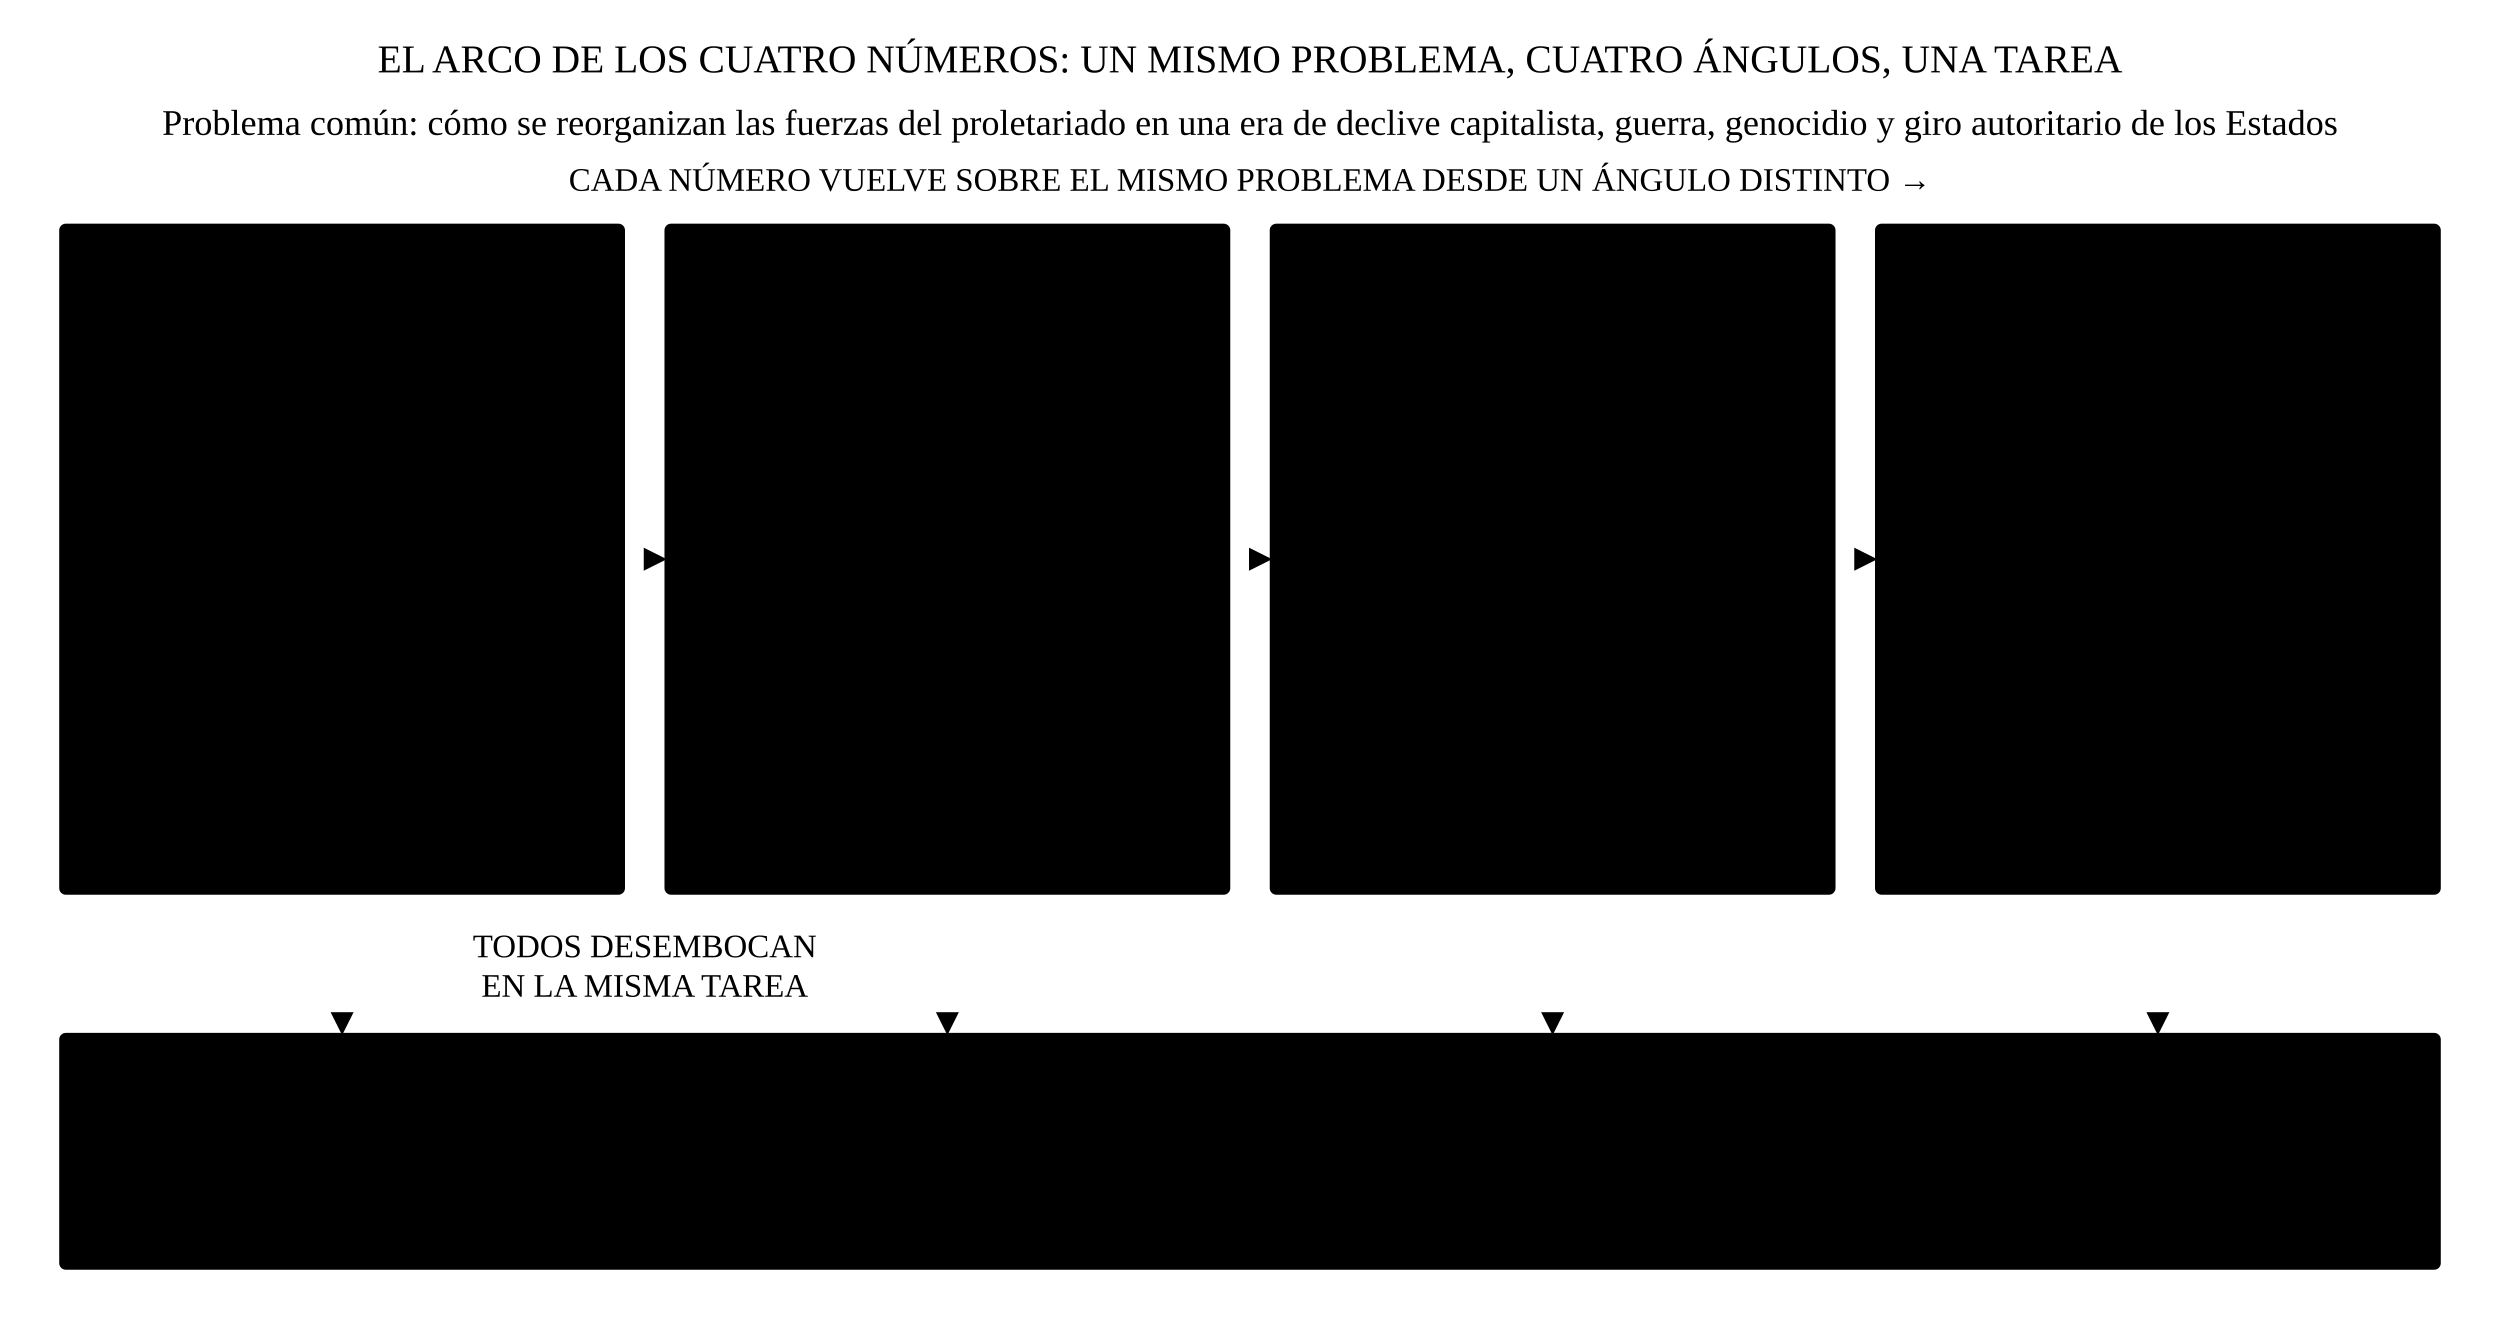
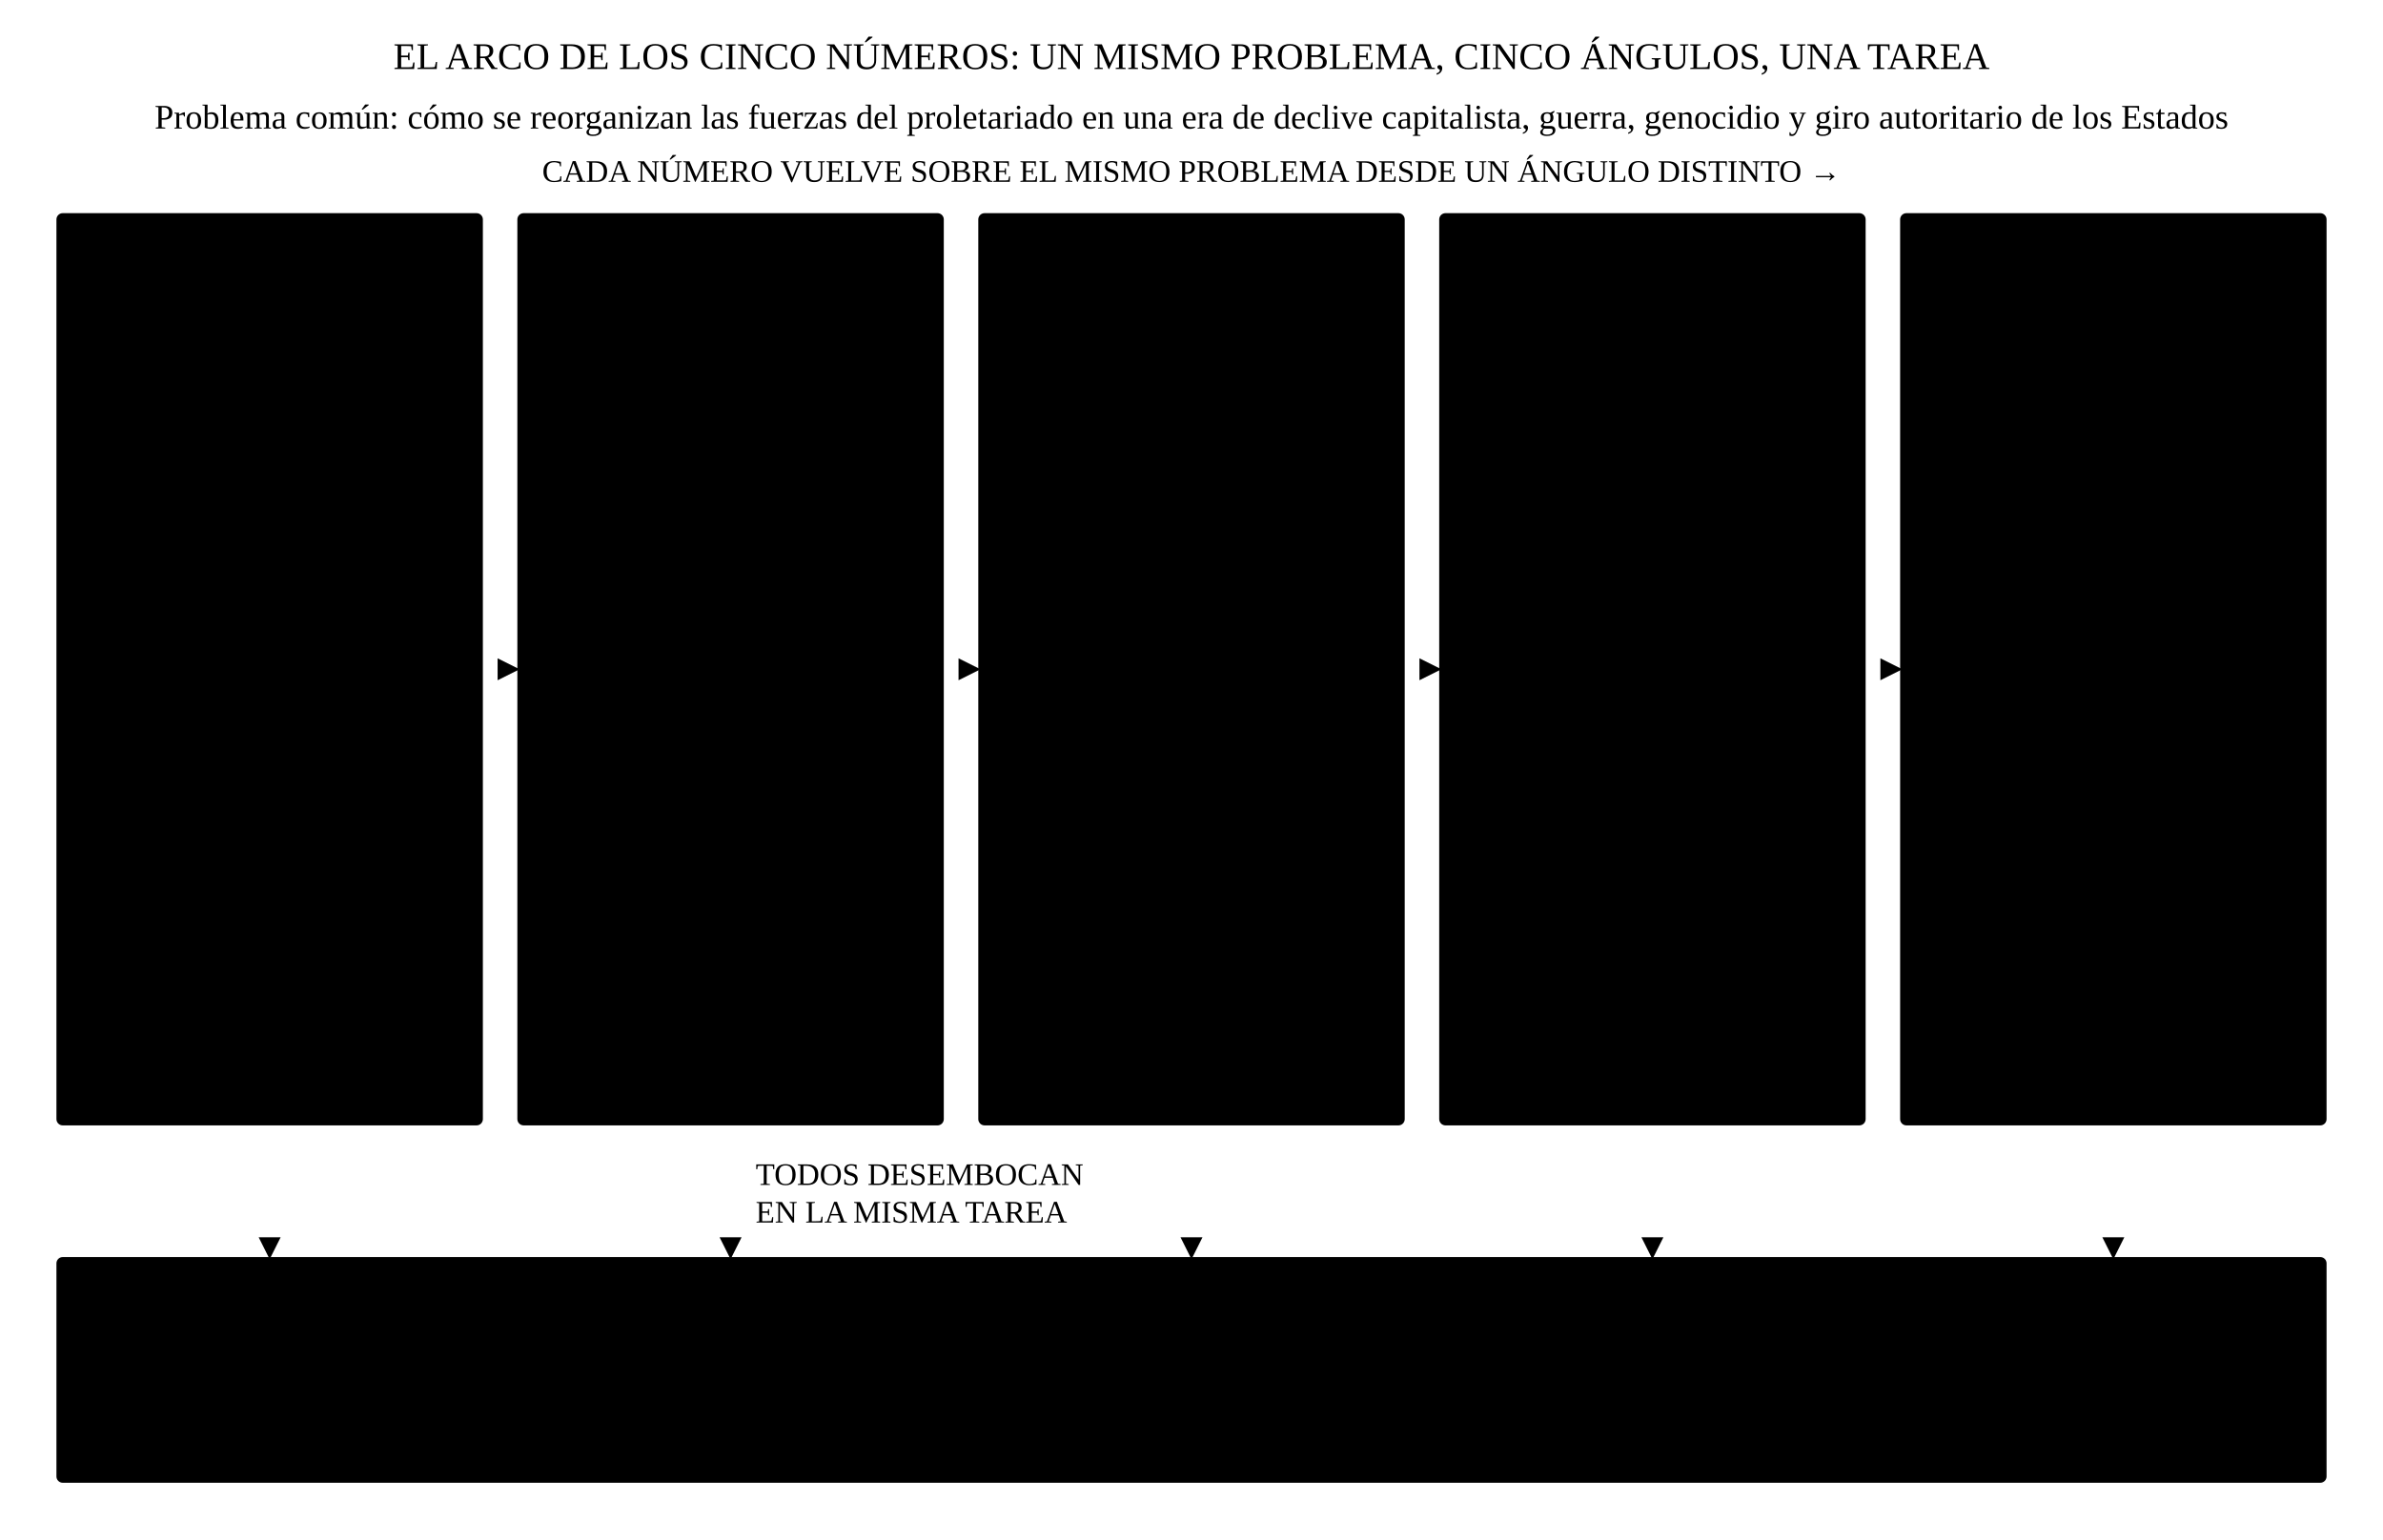
- <svg xmlns="http://www.w3.org/2000/svg" aria-label="Los cuatro números de Nuevo Ciclo como pasos de un mismo argumento: cada uno aborda el mismo problema desde un ángulo distinto y todos desembocan en el partido comunista de masas e internacional." role="img" viewBox="0 0 760 404">
+ <svg xmlns="http://www.w3.org/2000/svg" role="img" aria-label="Los cinco números de Nuevo Ciclo como pasos de un mismo argumento: cada uno aborda el mismo problema desde un ángulo distinto y todos desembocan en el partido comunista de masas e internacional." viewBox="0 0 760 491">
  <defs>
-     <marker id="nc-hero-arrow" markerHeight="7" markerWidth="7" orient="auto-start-reverse" refX="9" refY="5" viewBox="0 0 10 10">
+     <marker id="nc-hero-arrow" viewBox="0 0 10 10" refX="9" refY="5" markerWidth="7" markerHeight="7" orient="auto-start-reverse">
      <path d="M0 0L10 5L0 10z" class="sv-arrow" />
    </marker>
  </defs>
-   <text class="sv-t3" text-anchor="middle" x="380" y="22">EL ARCO DE LOS CUATRO NÚMEROS: UN MISMO PROBLEMA, CUATRO ÁNGULOS, UNA TAREA</text>
-   <text class="sv-t2" text-anchor="middle" x="380" y="41" style="font-size:11px">Problema común: cómo se reorganizan las fuerzas del proletariado en una era de declive capitalista, guerra, genocidio y giro autoritario de los Estados</text>
-   <text class="sv-t3" text-anchor="middle" x="380" y="58" style="font-size:10px">CADA NÚMERO VUELVE SOBRE EL MISMO PROBLEMA DESDE UN ÁNGULO DISTINTO  →</text>
-   <rect class="sv-box" height="204" rx="2" width="172" x="18" y="68" />
-   <text class="sv-t" text-anchor="middle" x="104.0" y="89" style="font-size:13.4px;letter-spacing:0">#001 · Septiembre 2025</text>
-   <text class="sv-t3" text-anchor="middle" x="104.0" y="105" style="font-size:9.5px">ÁNGULO DEL NÚMERO</text>
-   <text class="sv-t2" text-anchor="middle" x="104.0" y="119.0" style="font-size:11.5px">fija el diagnóstico</text>
-   <text class="sv-t2" text-anchor="middle" x="104.0" y="132.5" style="font-size:11.5px">de época</text>
-   <text class="sv-t3" text-anchor="middle" x="104.0" y="161.5" style="font-size:9.5px">TEMAS</text>
-   <text class="sv-t2" text-anchor="middle" x="104.0" y="175.5" style="font-size:11.5px">diagnóstico de época:</text>
-   <text class="sv-t2" text-anchor="middle" x="104.0" y="189.0" style="font-size:11.5px">declive, guerra, represión,</text>
-   <text class="sv-t2" text-anchor="middle" x="104.0" y="202.5" style="font-size:11.5px">Gaza, España</text>
-   <text class="sv-t3" text-anchor="middle" x="104.0" y="218.0" style="font-size:9.5px">AUTORES</text>
-   <text class="sv-t2" text-anchor="middle" x="104.0" y="232.0" style="font-size:11px">Aguiriano · Miasni · Gallardo</text>
-   <text class="sv-t2" text-anchor="middle" x="104.0" y="245.0" style="font-size:11px">Hernández · Villegas</text>
-   <text class="sv-t2" text-anchor="middle" x="104.0" y="258.0" style="font-size:11px">entrevista: Ray Brassier</text>
-   <line class="sv-line" x1="190" y1="170.0" x2="202" y2="170.0" marker-end="url(#nc-hero-arrow)" />
-   <rect class="sv-box" height="204" rx="2" width="172" x="202" y="68" />
-   <text class="sv-t" text-anchor="middle" x="288.0" y="89" style="font-size:13.4px;letter-spacing:0">#002 · Diciembre 2025</text>
-   <text class="sv-t3" text-anchor="middle" x="288.0" y="105" style="font-size:9.5px">ÁNGULO DEL NÚMERO</text>
-   <text class="sv-t2" text-anchor="middle" x="288.0" y="119.0" style="font-size:11.5px">las formas de la dominación</text>
-   <text class="sv-t2" text-anchor="middle" x="288.0" y="132.5" style="font-size:11.5px">de clase y la ausencia</text>
-   <text class="sv-t2" text-anchor="middle" x="288.0" y="146.0" style="font-size:11.5px">del sujeto</text>
-   <text class="sv-t3" text-anchor="middle" x="288.0" y="161.5" style="font-size:9.5px">TEMAS</text>
-   <text class="sv-t2" text-anchor="middle" x="288.0" y="175.5" style="font-size:11.5px">franquismo, neofeudalismo,</text>
-   <text class="sv-t2" text-anchor="middle" x="288.0" y="189.0" style="font-size:11.5px">Europa, siniestralidad,</text>
-   <text class="sv-t2" text-anchor="middle" x="288.0" y="202.5" style="font-size:11.5px">prensa</text>
-   <text class="sv-t3" text-anchor="middle" x="288.0" y="218.0" style="font-size:9.5px">AUTORES</text>
-   <text class="sv-t2" text-anchor="middle" x="288.0" y="232.0" style="font-size:11px">García · Ferrín · Juncales</text>
-   <text class="sv-t2" text-anchor="middle" x="288.0" y="245.0" style="font-size:11px">Palacios · Volodia</text>
-   <text class="sv-t2" text-anchor="middle" x="288.0" y="258.0" style="font-size:11px">entrevista: W. C. Roberts</text>
-   <line class="sv-line" x1="374" y1="170.0" x2="386" y2="170.0" marker-end="url(#nc-hero-arrow)" />
-   <rect class="sv-box" height="204" rx="2" width="172" x="386" y="68" />
-   <text class="sv-t" text-anchor="middle" x="472.0" y="89" style="font-size:13.4px;letter-spacing:0">#003 · Marzo 2026</text>
-   <text class="sv-t3" text-anchor="middle" x="472.0" y="105" style="font-size:9.5px">ÁNGULO DEL NÚMERO</text>
-   <text class="sv-t2" text-anchor="middle" x="472.0" y="119.0" style="font-size:11.5px">la reacción como</text>
-   <text class="sv-t2" text-anchor="middle" x="472.0" y="132.5" style="font-size:11.5px">producto del declive</text>
-   <text class="sv-t3" text-anchor="middle" x="472.0" y="161.5" style="font-size:9.5px">TEMAS</text>
-   <text class="sv-t2" text-anchor="middle" x="472.0" y="175.5" style="font-size:11.5px">Estado dual, OTAN,</text>
-   <text class="sv-t2" text-anchor="middle" x="472.0" y="189.0" style="font-size:11.5px">género, austeridad y</text>
-   <text class="sv-t2" text-anchor="middle" x="472.0" y="202.5" style="font-size:11.5px">fascismo</text>
-   <text class="sv-t3" text-anchor="middle" x="472.0" y="218.0" style="font-size:9.5px">AUTORES</text>
-   <text class="sv-t2" text-anchor="middle" x="472.0" y="232.0" style="font-size:11px">Gómez y Seijo · Raq · Garde</text>
-   <text class="sv-t2" text-anchor="middle" x="472.0" y="245.0" style="font-size:11px">Royo · Baroud</text>
-   <text class="sv-t2" text-anchor="middle" x="472.0" y="258.0" style="font-size:11px">entrevista: Jamie Merchant</text>
-   <line class="sv-line" x1="558" y1="170.0" x2="570" y2="170.0" marker-end="url(#nc-hero-arrow)" />
-   <rect class="sv-box" height="204" rx="2" width="172" x="570" y="68" />
-   <text class="sv-t" text-anchor="middle" x="656.0" y="89" style="font-size:13.4px;letter-spacing:0">#004 · Junio 2026</text>
-   <text class="sv-t3" text-anchor="middle" x="656.0" y="105" style="font-size:9.5px">ÁNGULO DEL NÚMERO</text>
-   <text class="sv-t2" text-anchor="middle" x="656.0" y="119.0" style="font-size:11.5px">la coacción, la ley</text>
-   <text class="sv-t2" text-anchor="middle" x="656.0" y="132.5" style="font-size:11.5px">y la resistencia</text>
-   <text class="sv-t3" text-anchor="middle" x="656.0" y="161.5" style="font-size:9.5px">TEMAS</text>
-   <text class="sv-t2" text-anchor="middle" x="656.0" y="175.5" style="font-size:11.5px">genocidio, delincuencia,</text>
-   <text class="sv-t2" text-anchor="middle" x="656.0" y="189.0" style="font-size:11.5px">ilegalidad, el juez,</text>
-   <text class="sv-t2" text-anchor="middle" x="656.0" y="202.5" style="font-size:11.5px">inmigración</text>
-   <text class="sv-t3" text-anchor="middle" x="656.0" y="218.0" style="font-size:9.5px">AUTORES</text>
-   <text class="sv-t2" text-anchor="middle" x="656.0" y="232.0" style="font-size:11px">MJ · Mármol · Paula D.</text>
-   <text class="sv-t2" text-anchor="middle" x="656.0" y="245.0" style="font-size:11px">Zafra · Suárez</text>
-   <text class="sv-t2" text-anchor="middle" x="656.0" y="258.0" style="font-size:11px">entrevista: Alberto Toscano</text>
-   <rect class="sv-box-red" height="72" rx="2" width="724" x="18" y="314" />
-   <text class="sv-tr" text-anchor="middle" x="380" y="336">Partido comunista de masas, continental e internacional</text>
-   <text class="sv-t2" text-anchor="middle" x="380" y="354" style="font-size:12px">independencia política de la clase: «el gran ausente hoy, a la vez que la única alternativa real»</text>
-   <text class="sv-t2" text-anchor="middle" x="380" y="371" style="font-size:11px">con instituciones propias; fórmula de 1850; condición: unidad de clase con el proletariado migrante y todas las trabajadoras</text>
-   <line class="sv-line-red" x1="104.0" y1="272" x2="104.0" y2="314" marker-end="url(#nc-hero-arrow)" />
-   <line class="sv-line-red" x1="288.0" y1="272" x2="288.0" y2="314" marker-end="url(#nc-hero-arrow)" />
-   <line class="sv-line-red" x1="472.0" y1="272" x2="472.0" y2="314" marker-end="url(#nc-hero-arrow)" />
-   <line class="sv-line-red" x1="656.0" y1="272" x2="656.0" y2="314" marker-end="url(#nc-hero-arrow)" />
-   <text class="sv-t3" text-anchor="middle" x="196.0" y="291" style="font-size:10px">TODOS DESEMBOCAN</text>
-   <text class="sv-t3" text-anchor="middle" x="196.0" y="303" style="font-size:10px">EN LA MISMA TAREA</text>
+   <text class="sv-t3" x="380" y="22" text-anchor="middle">EL ARCO DE LOS CINCO NÚMEROS: UN MISMO PROBLEMA, CINCO ÁNGULOS, UNA TAREA</text>
+   <text class="sv-t2" x="380" y="41" text-anchor="middle" style="font-size:11px">Problema común: cómo se reorganizan las fuerzas del proletariado en una era de declive capitalista, guerra, genocidio y giro autoritario de los Estados</text>
+   <text class="sv-t3" x="380" y="58" text-anchor="middle" style="font-size:10px">CADA NÚMERO VUELVE SOBRE EL MISMO PROBLEMA DESDE UN ÁNGULO DISTINTO  →</text>
+   <rect class="sv-box" x="18" y="68" width="136" height="291" rx="2" />
+   <text class="sv-t" x="86" y="88" text-anchor="middle" style="font-size:13px;letter-spacing:0">Nuevo Ciclo #001</text>
+   <text class="sv-t" x="86" y="103" text-anchor="middle" style="font-size:12px;letter-spacing:0">Septiembre 2025</text>
+   <text class="sv-t3" x="86" y="119" text-anchor="middle" style="font-size:9.5px">ÁNGULO DEL NÚMERO</text>
+   <text class="sv-t2" x="86" y="133" text-anchor="middle" style="font-size:11px">fija el diagnóstico</text>
+   <text class="sv-t2" x="86" y="146" text-anchor="middle" style="font-size:11px">de época</text>
+   <text class="sv-t3" x="86" y="188" text-anchor="middle" style="font-size:9.5px">TEMAS</text>
+   <text class="sv-t2" x="86" y="202" text-anchor="middle" style="font-size:11px">diagnóstico de época:</text>
+   <text class="sv-t2" x="86" y="215" text-anchor="middle" style="font-size:11px">declive, guerra,</text>
+   <text class="sv-t2" x="86" y="228" text-anchor="middle" style="font-size:11px">represión, Gaza,</text>
+   <text class="sv-t2" x="86" y="241" text-anchor="middle" style="font-size:11px">España</text>
+   <text class="sv-t3" x="86" y="283" text-anchor="middle" style="font-size:9.5px">AUTORES</text>
+   <text class="sv-t2" x="86" y="297" text-anchor="middle" style="font-size:11px">Aguiriano · Miasni</text>
+   <text class="sv-t2" x="86" y="310" text-anchor="middle" style="font-size:11px">Gallardo · Hernández</text>
+   <text class="sv-t2" x="86" y="323" text-anchor="middle" style="font-size:11px">Villegas</text>
+   <text class="sv-t2" x="86" y="336" text-anchor="middle" style="font-size:11px">entrevista:</text>
+   <text class="sv-t2" x="86" y="349" text-anchor="middle" style="font-size:11px">Ray Brassier</text>
+   <line class="sv-line" x1="154" y1="213.5" x2="165" y2="213.5" marker-end="url(#nc-hero-arrow)" />
+   <rect class="sv-box" x="165" y="68" width="136" height="291" rx="2" />
+   <text class="sv-t" x="233" y="88" text-anchor="middle" style="font-size:13px;letter-spacing:0">Nuevo Ciclo #002</text>
+   <text class="sv-t" x="233" y="103" text-anchor="middle" style="font-size:12px;letter-spacing:0">Diciembre 2025</text>
+   <text class="sv-t3" x="233" y="119" text-anchor="middle" style="font-size:9.5px">ÁNGULO DEL NÚMERO</text>
+   <text class="sv-t2" x="233" y="133" text-anchor="middle" style="font-size:11px">las formas de la</text>
+   <text class="sv-t2" x="233" y="146" text-anchor="middle" style="font-size:11px">dominación de clase y</text>
+   <text class="sv-t2" x="233" y="159" text-anchor="middle" style="font-size:11px">la ausencia del sujeto</text>
+   <text class="sv-t3" x="233" y="188" text-anchor="middle" style="font-size:9.5px">TEMAS</text>
+   <text class="sv-t2" x="233" y="202" text-anchor="middle" style="font-size:11px">franquismo,</text>
+   <text class="sv-t2" x="233" y="215" text-anchor="middle" style="font-size:11px">neofeudalismo, Europa,</text>
+   <text class="sv-t2" x="233" y="228" text-anchor="middle" style="font-size:11px">siniestralidad, prensa</text>
+   <text class="sv-t3" x="233" y="283" text-anchor="middle" style="font-size:9.5px">AUTORES</text>
+   <text class="sv-t2" x="233" y="297" text-anchor="middle" style="font-size:11px">García · Ferrín</text>
+   <text class="sv-t2" x="233" y="310" text-anchor="middle" style="font-size:11px">Juncales · Palacios</text>
+   <text class="sv-t2" x="233" y="323" text-anchor="middle" style="font-size:11px">Volodia</text>
+   <text class="sv-t2" x="233" y="336" text-anchor="middle" style="font-size:11px">entrevista:</text>
+   <text class="sv-t2" x="233" y="349" text-anchor="middle" style="font-size:11px">W. C. Roberts</text>
+   <line class="sv-line" x1="301" y1="213.5" x2="312" y2="213.5" marker-end="url(#nc-hero-arrow)" />
+   <rect class="sv-box" x="312" y="68" width="136" height="291" rx="2" />
+   <text class="sv-t" x="380" y="88" text-anchor="middle" style="font-size:13px;letter-spacing:0">Nuevo Ciclo #003</text>
+   <text class="sv-t" x="380" y="103" text-anchor="middle" style="font-size:12px;letter-spacing:0">Marzo 2026</text>
+   <text class="sv-t3" x="380" y="119" text-anchor="middle" style="font-size:9.5px">ÁNGULO DEL NÚMERO</text>
+   <text class="sv-t2" x="380" y="133" text-anchor="middle" style="font-size:11px">la reacción como</text>
+   <text class="sv-t2" x="380" y="146" text-anchor="middle" style="font-size:11px">producto del declive</text>
+   <text class="sv-t3" x="380" y="188" text-anchor="middle" style="font-size:9.5px">TEMAS</text>
+   <text class="sv-t2" x="380" y="202" text-anchor="middle" style="font-size:11px">Estado dual, OTAN,</text>
+   <text class="sv-t2" x="380" y="215" text-anchor="middle" style="font-size:11px">género, austeridad y</text>
+   <text class="sv-t2" x="380" y="228" text-anchor="middle" style="font-size:11px">fascismo</text>
+   <text class="sv-t3" x="380" y="283" text-anchor="middle" style="font-size:9.5px">AUTORES</text>
+   <text class="sv-t2" x="380" y="297" text-anchor="middle" style="font-size:11px">Gómez y Seijo · Raq</text>
+   <text class="sv-t2" x="380" y="310" text-anchor="middle" style="font-size:11px">Garde · Royo · Baroud</text>
+   <text class="sv-t2" x="380" y="323" text-anchor="middle" style="font-size:11px">entrevista:</text>
+   <text class="sv-t2" x="380" y="336" text-anchor="middle" style="font-size:11px">Jamie Merchant</text>
+   <line class="sv-line" x1="448" y1="213.5" x2="459" y2="213.5" marker-end="url(#nc-hero-arrow)" />
+   <rect class="sv-box" x="459" y="68" width="136" height="291" rx="2" />
+   <text class="sv-t" x="527" y="88" text-anchor="middle" style="font-size:13px;letter-spacing:0">Nuevo Ciclo #004</text>
+   <text class="sv-t" x="527" y="103" text-anchor="middle" style="font-size:12px;letter-spacing:0">Junio 2026</text>
+   <text class="sv-t3" x="527" y="119" text-anchor="middle" style="font-size:9.5px">ÁNGULO DEL NÚMERO</text>
+   <text class="sv-t2" x="527" y="133" text-anchor="middle" style="font-size:11px">la coacción, la ley</text>
+   <text class="sv-t2" x="527" y="146" text-anchor="middle" style="font-size:11px">y la resistencia</text>
+   <text class="sv-t3" x="527" y="188" text-anchor="middle" style="font-size:9.5px">TEMAS</text>
+   <text class="sv-t2" x="527" y="202" text-anchor="middle" style="font-size:11px">genocidio,</text>
+   <text class="sv-t2" x="527" y="215" text-anchor="middle" style="font-size:11px">delincuencia,</text>
+   <text class="sv-t2" x="527" y="228" text-anchor="middle" style="font-size:11px">ilegalidad, el juez,</text>
+   <text class="sv-t2" x="527" y="241" text-anchor="middle" style="font-size:11px">inmigración</text>
+   <text class="sv-t3" x="527" y="283" text-anchor="middle" style="font-size:9.5px">AUTORES</text>
+   <text class="sv-t2" x="527" y="297" text-anchor="middle" style="font-size:11px">MJ · Mármol · Paula D.</text>
+   <text class="sv-t2" x="527" y="310" text-anchor="middle" style="font-size:11px">Zafra · Suárez</text>
+   <text class="sv-t2" x="527" y="323" text-anchor="middle" style="font-size:11px">entrevista:</text>
+   <text class="sv-t2" x="527" y="336" text-anchor="middle" style="font-size:11px">Alberto Toscano</text>
+   <line class="sv-line" x1="595" y1="213.5" x2="606" y2="213.5" marker-end="url(#nc-hero-arrow)" />
+   <rect class="sv-box" x="606" y="68" width="136" height="291" rx="2" />
+   <text class="sv-t" x="674" y="88" text-anchor="middle" style="font-size:13px;letter-spacing:0">Nuevo Ciclo #005</text>
+   <text class="sv-t" x="674" y="103" text-anchor="middle" style="font-size:12px;letter-spacing:0">Septiembre 2026</text>
+   <text class="sv-t3" x="674" y="119" text-anchor="middle" style="font-size:9.5px">ÁNGULO DEL NÚMERO</text>
+   <text class="sv-t2" x="674" y="133" text-anchor="middle" style="font-size:11px">el cierre del ciclo</text>
+   <text class="sv-t2" x="674" y="146" text-anchor="middle" style="font-size:11px">progresista y el</text>
+   <text class="sv-t2" x="674" y="159" text-anchor="middle" style="font-size:11px">nacimiento del</text>
+   <text class="sv-t2" x="674" y="172" text-anchor="middle" style="font-size:11px">reaccionario</text>
+   <text class="sv-t3" x="674" y="188" text-anchor="middle" style="font-size:9.5px">TEMAS</text>
+   <text class="sv-t2" x="674" y="202" text-anchor="middle" style="font-size:11px">fin del ciclo</text>
+   <text class="sv-t2" x="674" y="215" text-anchor="middle" style="font-size:11px">progresista: Ceuta y</text>
+   <text class="sv-t2" x="674" y="228" text-anchor="middle" style="font-size:11px">las elecciones,</text>
+   <text class="sv-t2" x="674" y="241" text-anchor="middle" style="font-size:11px">Podemos, la fuerza de</text>
+   <text class="sv-t2" x="674" y="254" text-anchor="middle" style="font-size:11px">trabajo, Israel fascista,</text>
+   <text class="sv-t2" x="674" y="267" text-anchor="middle" style="font-size:11px">ola rosa y ola negra</text>
+   <text class="sv-t3" x="674" y="283" text-anchor="middle" style="font-size:9.5px">AUTORES</text>
+   <text class="sv-t2" x="674" y="297" text-anchor="middle" style="font-size:11px">Navarro · Tauste</text>
+   <text class="sv-t2" x="674" y="310" text-anchor="middle" style="font-size:11px">Cirera · Martínez</text>
+   <text class="sv-t2" x="674" y="323" text-anchor="middle" style="font-size:11px">Fernández</text>
+   <text class="sv-t2" x="674" y="336" text-anchor="middle" style="font-size:11px">entrevista:</text>
+   <text class="sv-t2" x="674" y="349" text-anchor="middle" style="font-size:11px">Jacques Pauwels</text>
+   <rect class="sv-box-red" x="18" y="401" width="724" height="72" rx="2" />
+   <text class="sv-tr" x="380" y="423" text-anchor="middle">Partido comunista de masas, continental e internacional</text>
+   <text class="sv-t2" x="380" y="441" text-anchor="middle" style="font-size:12px">independencia política de la clase: «el gran ausente hoy, a la vez que la única alternativa real»</text>
+   <text class="sv-t2" x="380" y="458" text-anchor="middle" style="font-size:11px">con instituciones propias; fórmula de 1850; condición: unidad de clase con el proletariado migrante y todas las trabajadoras</text>
+   <line class="sv-line-red" x1="86" y1="359.0" x2="86" y2="401.0" marker-end="url(#nc-hero-arrow)" />
+   <line class="sv-line-red" x1="233" y1="359.0" x2="233" y2="401.0" marker-end="url(#nc-hero-arrow)" />
+   <line class="sv-line-red" x1="380" y1="359.0" x2="380" y2="401.0" marker-end="url(#nc-hero-arrow)" />
+   <line class="sv-line-red" x1="527" y1="359.0" x2="527" y2="401.0" marker-end="url(#nc-hero-arrow)" />
+   <line class="sv-line-red" x1="674" y1="359.0" x2="674" y2="401.0" marker-end="url(#nc-hero-arrow)" />
+   <text class="sv-t3" x="241" y="378" text-anchor="start" style="font-size:10px">TODOS DESEMBOCAN</text>
+   <text class="sv-t3" x="241" y="390" text-anchor="start" style="font-size:10px">EN LA MISMA TAREA</text>
</svg>
